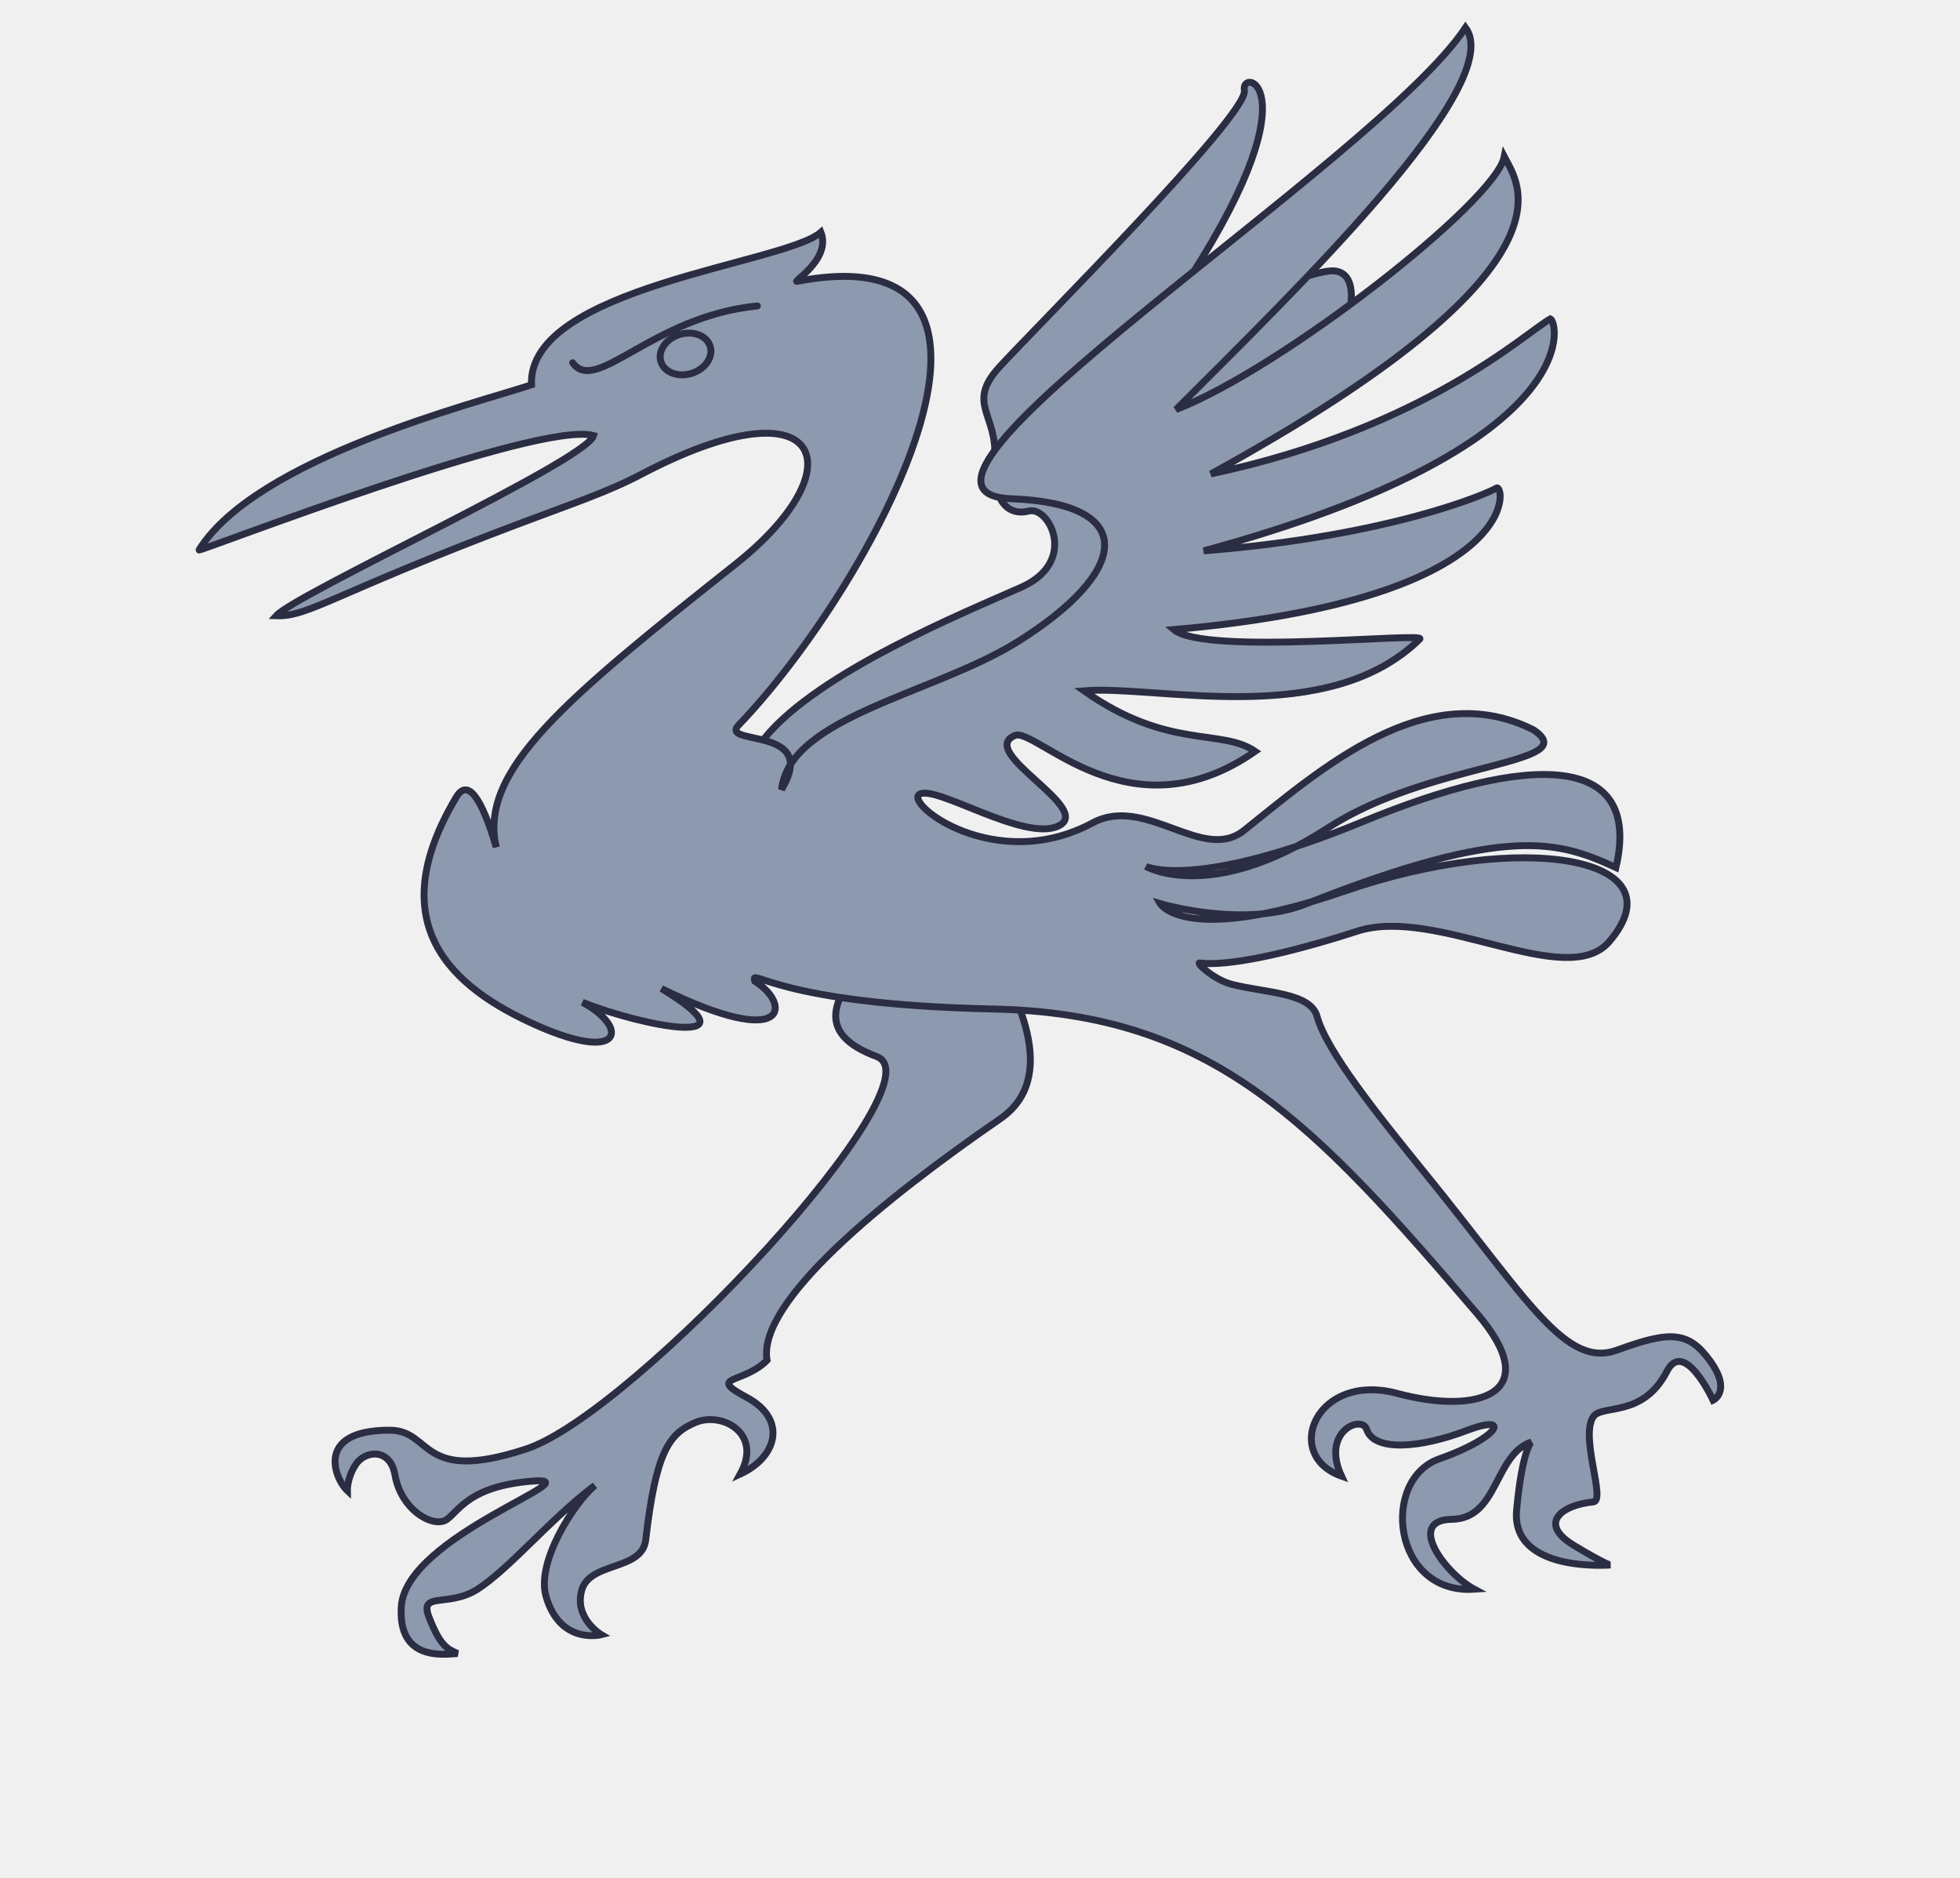
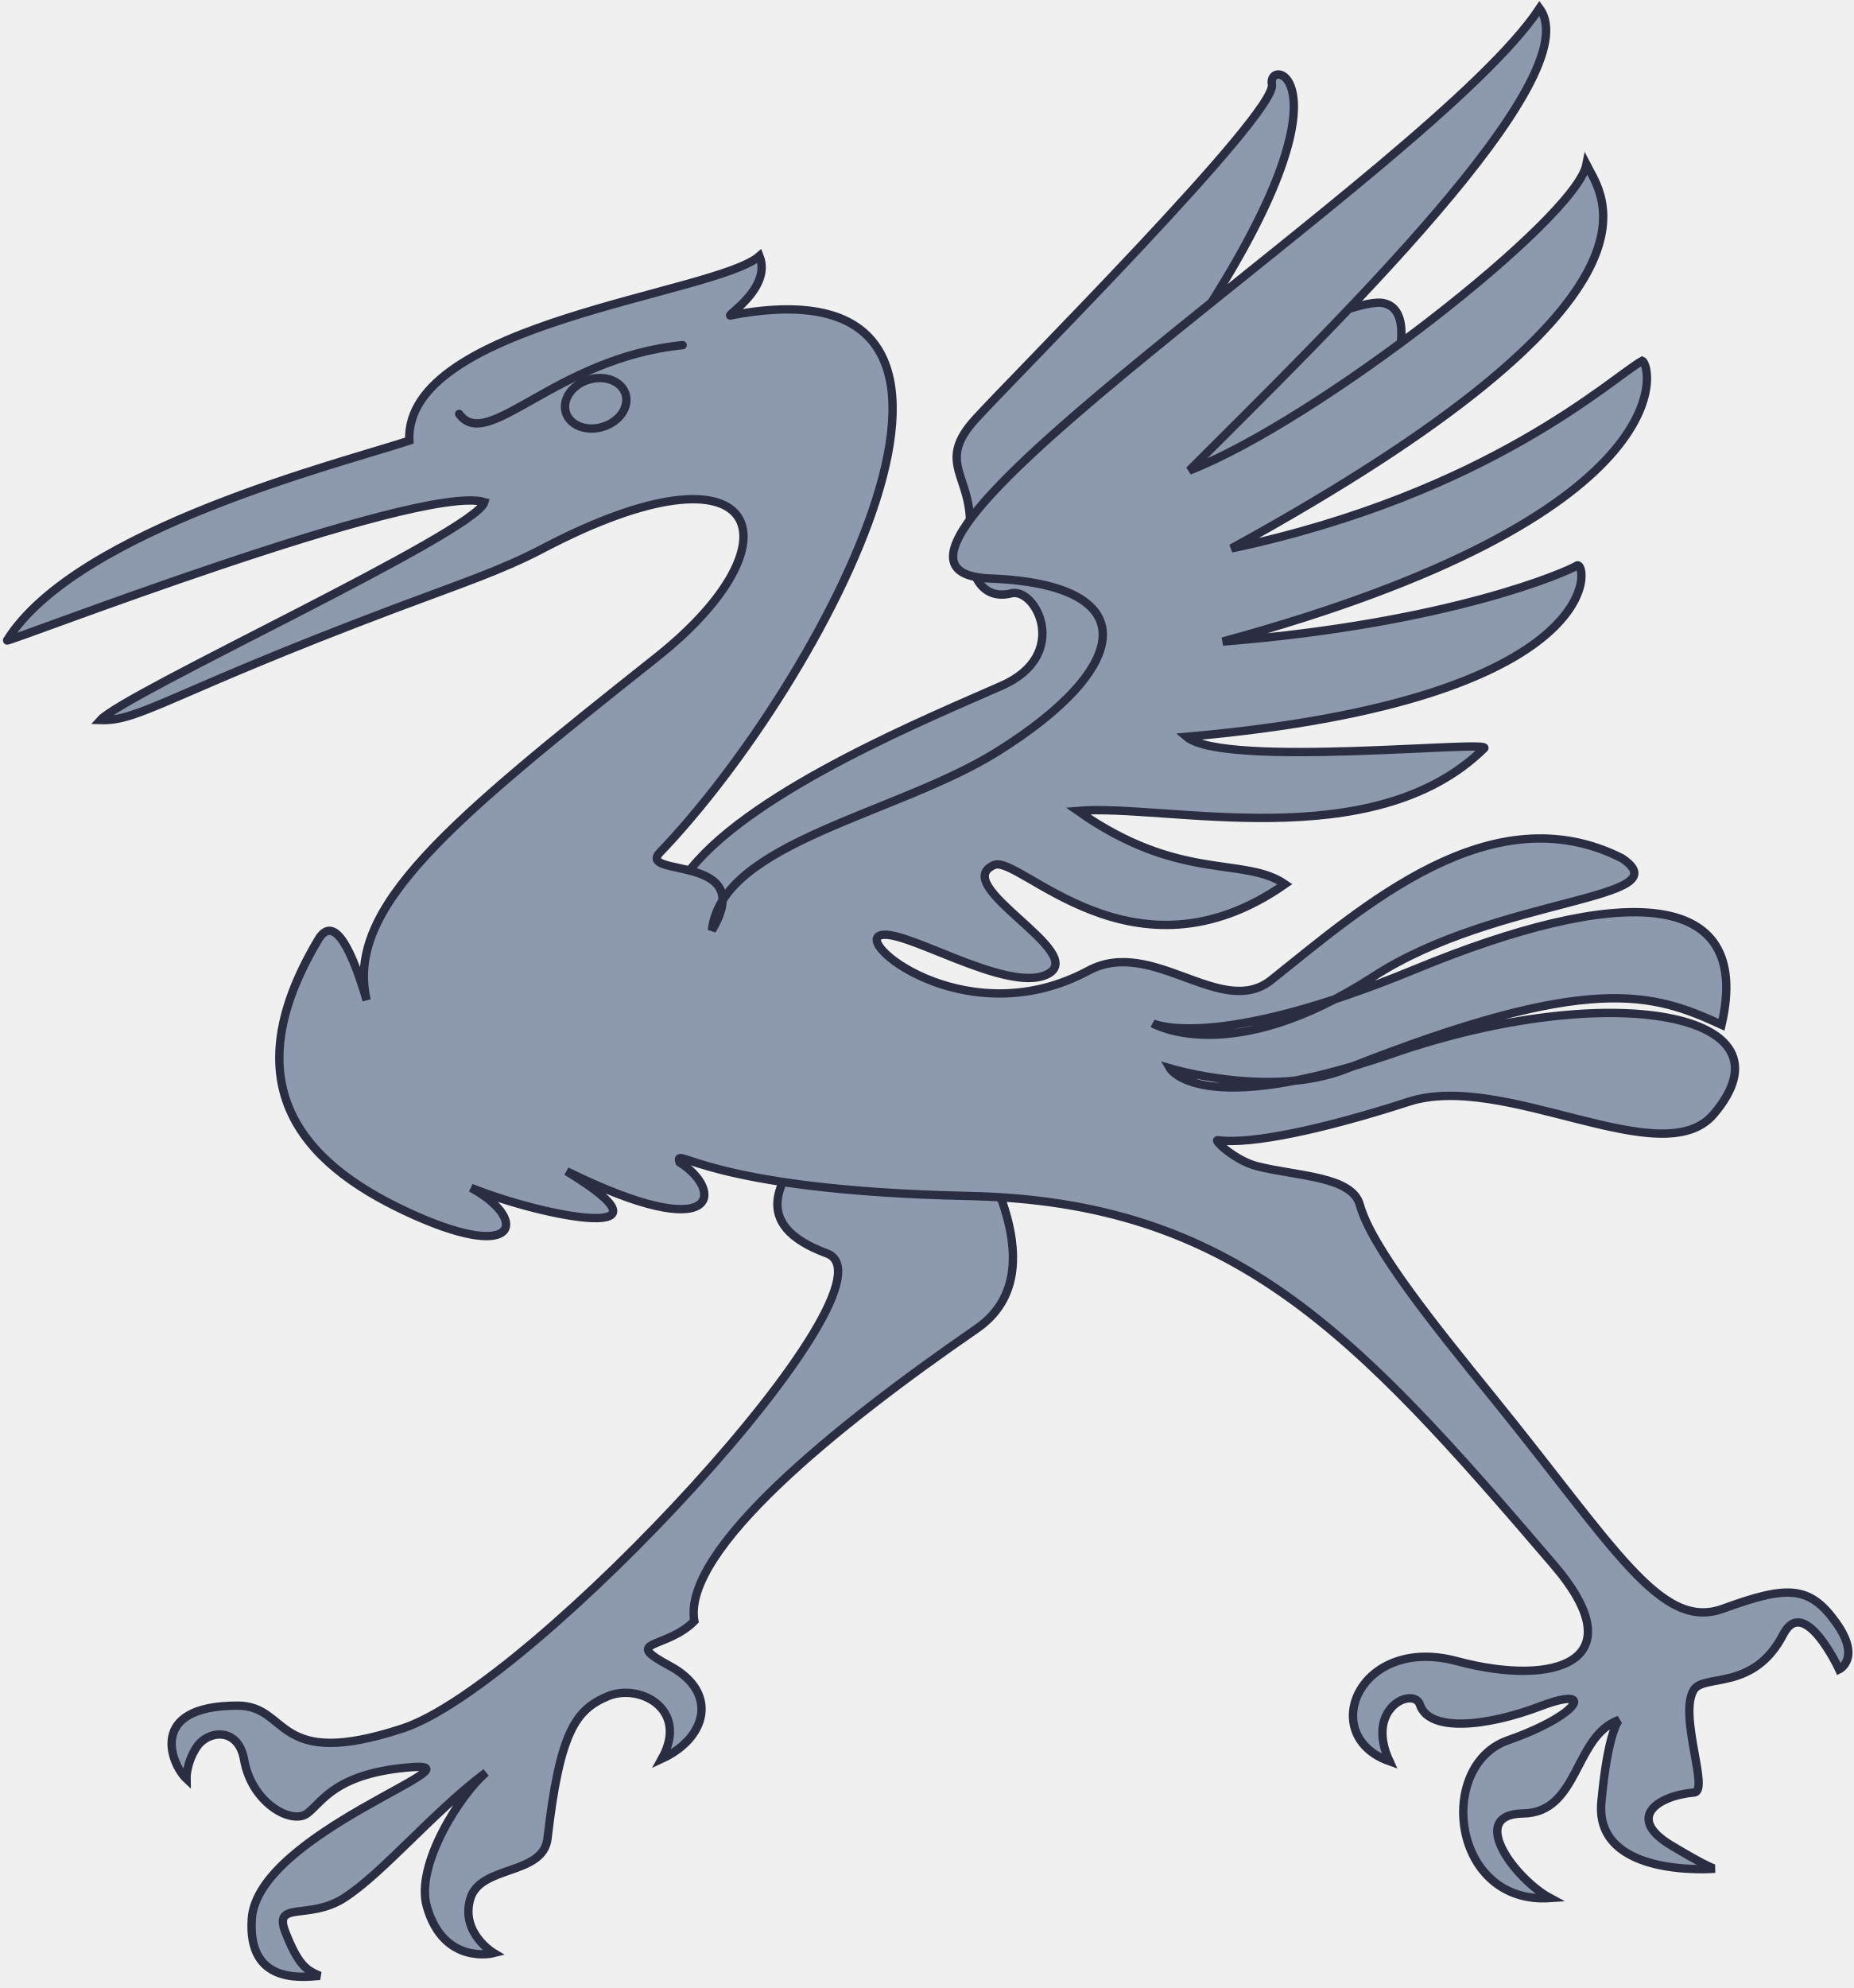
- <svg xmlns="http://www.w3.org/2000/svg" width="284" height="272" viewBox="0 0 284 272" fill="none">
-   <path fill-rule="evenodd" clip-rule="evenodd" d="M110.804 106.915C118.545 97.387 139.659 88.764 147.966 85.082C156.273 81.401 152.025 73.295 149.089 74.036C146.152 74.777 143.727 72.796 144.131 66.397C144.536 59.998 139.956 58.499 144.796 53.182C149.637 47.864 180.935 16.606 180.306 13.101C179.678 9.597 191.065 12.32 170.786 42.711C173.885 47.485 189.924 38.456 193.696 39.294C197.468 40.132 195.313 47.344 193.948 50.117C192.582 52.89 172.663 57.404 168.074 80.274C158.806 93.788 124.293 114.046 124.293 114.046C124.293 114.046 161.814 150.456 144.93 162.086C128.046 173.716 109.68 188.621 111.144 197.07C107.695 200.534 102.334 199.294 108.212 202.451C114.09 205.608 112.639 211.078 107.255 213.558C110.565 207.588 104.557 204.475 100.758 206.082C96.959 207.689 95.04 210.27 93.564 223.086C93.046 227.584 85.504 226.221 84.309 230.33C83.115 234.439 87.129 236.821 87.129 236.821C87.129 236.821 81.142 238.368 79.11 231.242C77.683 226.257 83.174 217.744 86.2 215.2C79.865 219.924 73.844 227.262 69.186 230.238C64.965 232.934 60.684 230.504 62.172 234.303C63.745 238.326 64.71 238.865 66.303 239.547C64.157 239.713 57.633 240.586 58.149 232.736C58.822 222.476 86.177 213.878 77.273 214.562C68.216 215.259 66.644 218.666 64.812 220.085C62.98 221.505 58.142 218.914 57.228 213.665C56.544 209.735 52.895 210.095 51.526 212.196C50.282 214.105 50.328 215.956 50.328 215.956C48.552 214.302 45.522 207.179 56.458 207.197C62.751 207.207 60.685 215.042 76.249 209.913C91.887 204.759 136.657 156.615 127.013 153.057C108.163 146.102 141.129 130.711 132.196 126.858C123.759 123.219 100.956 120.853 110.804 106.915Z" fill="#8D99AE" stroke="#2B2D42" stroke-linecap="round" />
-   <path fill-rule="evenodd" clip-rule="evenodd" d="M28.83 79.679C37.155 66.336 69.091 58.376 77.01 55.751C76.432 41.585 113.756 38.238 118.945 33.647C120.551 37.709 114.169 41.219 115.642 40.731C154.054 33.505 126.289 84.993 107.043 105.031C104.068 108.129 118.852 105.055 113.244 114.38C114.422 103.816 135.327 100.527 147.387 93.011C163.663 82.868 165.158 72.966 146.575 72.258C123.105 71.363 199.525 23.355 212.352 3.999C218.489 12.229 187.342 42.404 170.403 59.333C185.763 53.372 216.713 29.192 217.964 22.706C219.808 26.35 230.335 38.532 175.457 68.659C206.532 62.049 221.113 48.123 224.652 46.194C225.872 46.789 229.791 64.729 174.413 79.807C201.63 77.642 215.702 71.428 216.822 70.709C218.11 69.882 221.256 86.728 170.088 91.21C174.603 95.021 206.816 91.511 205.725 92.584C192.399 105.687 167.567 99.198 157.066 100.077C169.289 108.692 176.925 105.463 181.869 108.85C163.66 121.579 150.043 105.246 147.033 106.56C141.482 108.985 158.713 117.173 153.331 119.677C148.397 121.972 135.702 113.745 133.276 115.042C130.851 116.338 144.261 126.768 158.316 119.213C165.996 115.084 174.259 125.083 180.243 120.313C191.202 111.579 206.575 97.833 222.213 105.745C229.686 110.756 207.297 110.298 192.485 119.901C175.331 131.023 166.031 125.516 166.031 125.516C166.031 125.516 173.201 129.046 197.453 119.039C221.704 109.031 238.018 109.022 234.147 125.681C225.898 121.907 218.501 119.366 189.248 130.947C180.159 134.545 168.095 130.903 168.095 130.903C168.095 130.903 171.667 137.084 194.773 129.116C220.734 120.163 243.575 124.2 233.198 136.398C227.018 143.663 208.152 131.189 196.677 134.9C186.402 138.224 177.804 140.037 173.826 139.506C173.257 139.43 175.852 141.932 178.517 142.612C183.265 143.825 189.888 143.784 190.834 147.239C192.234 152.351 199.789 161.712 206.731 170.265C221.38 188.313 226.864 198.321 234.328 195.586C242.003 192.779 244.66 192.818 247.81 197.189C250.959 201.56 248.224 202.859 248.224 202.859C248.224 202.859 244.043 193.814 241.534 198.669C237.992 205.521 232.055 203.36 230.832 205.298C228.945 208.285 232.731 217.418 230.873 217.59C226.31 218.014 222.74 220.685 228.092 223.907C232.73 226.7 233.357 226.72 233.357 226.72C233.357 226.72 218.9 227.938 219.755 218.735C220.562 210.043 221.888 208.899 221.888 208.899C216.454 210.816 217.115 220.006 210.377 220.106C203.64 220.206 209.419 227.976 213.627 230.235C201.796 231.038 199.966 214.36 208.571 211.344C217.176 208.327 219.208 204.7 212.496 207.253C205.783 209.806 199.087 210.342 198.025 207.079C197.323 204.925 191.371 207.37 194.383 213.857C185.74 210.815 190.692 198.708 202.453 201.866C214.214 205.023 223.971 201.928 214.045 190.331C190.319 162.611 175.77 146.853 143.959 146.179C112.244 145.508 108.624 139.95 109.386 142.158C114.656 145.463 114.379 152.334 95.843 143.218C110.187 151.911 93.387 148.802 84.4 145.206C91.106 148.823 90.389 154.128 77.822 148.576C65.349 143.066 55.143 133.85 66.115 115.48C67.719 112.795 69.721 115.294 71.907 122.749C69.303 111.634 81.883 101.327 106.593 81.716C124.344 67.629 119.223 54.909 92.969 68.69C87.971 71.314 83.097 72.899 75.229 75.868C48.049 86.122 44.746 89.365 40.018 89.208C42.899 85.99 85.002 66.721 86.012 63.105C78.042 60.824 28.747 80.035 28.83 79.679Z" fill="#8D99AE" stroke="#2B2D42" stroke-linecap="round" />
-   <path d="M82.978 52.552C86.351 57.273 94.435 45.847 109.741 44.32Z" fill="#8D99AE" />
-   <path d="M82.978 52.552C86.351 57.273 94.435 45.847 109.741 44.32" stroke="#2B2D42" stroke-linecap="round" />
-   <path fill-rule="evenodd" clip-rule="evenodd" d="M102.88 50.104C103.007 50.47 103.04 50.862 102.979 51.26C102.917 51.657 102.762 52.051 102.522 52.419C102.281 52.787 101.961 53.122 101.579 53.405C101.196 53.688 100.759 53.913 100.293 54.067C99.827 54.222 99.341 54.303 98.862 54.305C98.382 54.308 97.92 54.232 97.502 54.083C97.083 53.933 96.715 53.712 96.421 53.433C96.126 53.154 95.909 52.822 95.783 52.456C95.657 52.09 95.623 51.698 95.685 51.3C95.746 50.903 95.901 50.509 96.142 50.141C96.382 49.773 96.703 49.438 97.085 49.155C97.467 48.873 97.904 48.647 98.37 48.493C98.836 48.338 99.323 48.257 99.802 48.255C100.281 48.252 100.743 48.328 101.162 48.477C101.581 48.627 101.948 48.848 102.243 49.127C102.538 49.406 102.754 49.738 102.88 50.104Z" fill="#8D99AE" stroke="#2B2D42" stroke-linecap="round" />
+ <svg xmlns="http://www.w3.org/2000/svg" width="222" height="238" viewBox="0 0 222 238" fill="none">
+   <g clip-path="url(#clip0_30_307)">
+     <path fill-rule="evenodd" clip-rule="evenodd" d="M82.804 103.915C90.545 94.387 111.659 85.764 119.966 82.082C128.273 78.401 124.025 70.295 121.089 71.036C118.152 71.778 115.727 69.797 116.131 63.397C116.536 56.998 111.956 55.499 116.796 50.182C121.637 44.865 152.935 13.606 152.306 10.101C151.678 6.597 163.065 9.32 142.786 39.711C145.885 44.485 161.924 35.456 165.696 36.294C169.468 37.132 167.313 44.344 165.948 47.117C164.582 49.89 144.663 54.404 140.074 77.274C130.806 90.788 96.293 111.046 96.293 111.046C96.293 111.046 133.814 147.456 116.93 159.086C100.046 170.716 81.68 185.621 83.144 194.07C79.695 197.534 74.334 196.294 80.212 199.451C86.09 202.608 84.639 208.078 79.255 210.558C82.565 204.588 76.557 201.475 72.758 203.082C68.959 204.689 67.04 207.27 65.564 220.086C65.046 224.584 57.504 223.221 56.309 227.33C55.115 231.439 59.129 233.821 59.129 233.821C59.129 233.821 53.142 235.368 51.11 228.242C49.683 223.257 55.174 214.744 58.2 212.2C51.865 216.924 45.844 224.262 41.186 227.238C36.965 229.934 32.684 227.504 34.172 231.303C35.745 235.326 36.71 235.865 38.303 236.547C36.157 236.713 29.633 237.586 30.149 229.736C30.822 219.476 58.177 210.878 49.273 211.562C40.216 212.259 38.645 215.666 36.812 217.085C34.98 218.505 30.142 215.914 29.228 210.665C28.544 206.735 24.895 207.095 23.526 209.196C22.282 211.105 22.328 212.956 22.328 212.956C20.552 211.302 17.522 204.179 28.458 204.197C34.751 204.207 32.685 212.042 48.249 206.913C63.887 201.759 108.657 153.615 99.013 150.057C80.163 143.102 113.129 127.711 104.196 123.858C95.759 120.219 72.956 117.853 82.804 103.915Z" fill="#8D99AE" stroke="#2B2D42" stroke-linecap="round" />
+     <path fill-rule="evenodd" clip-rule="evenodd" d="M0.83 76.679C9.155 63.336 41.091 55.376 49.01 52.751C48.432 38.585 85.756 35.238 90.945 30.647C92.551 34.709 86.169 38.219 87.642 37.731C126.054 30.505 98.289 81.993 79.043 102.031C76.068 105.129 90.852 102.055 85.244 111.38C86.422 100.816 107.327 97.527 119.387 90.011C135.663 79.868 137.158 69.966 118.575 69.258C95.105 68.363 171.525 20.355 184.352 0.999C190.489 9.229 159.342 39.404 142.403 56.333C157.763 50.372 188.713 26.192 189.964 19.706C191.808 23.35 202.335 35.532 147.457 65.659C178.532 59.049 193.113 45.123 196.652 43.194C197.872 43.789 201.791 61.729 146.413 76.807C173.63 74.642 187.702 68.428 188.822 67.709C190.11 66.882 193.256 83.728 142.088 88.21C146.603 92.021 178.816 88.511 177.725 89.584C164.399 102.687 139.567 96.198 129.066 97.077C141.289 105.692 148.925 102.463 153.869 105.85C135.66 118.579 122.043 102.246 119.033 103.56C113.482 105.985 130.713 114.173 125.331 116.677C120.397 118.972 107.702 110.745 105.276 112.042C102.851 113.338 116.261 123.768 130.316 116.213C137.996 112.084 146.259 122.083 152.243 117.313C163.202 108.579 178.575 94.833 194.213 102.745C201.686 107.756 179.297 107.298 164.485 116.901C147.331 128.023 138.031 122.516 138.031 122.516C138.031 122.516 145.201 126.046 169.453 116.039C193.704 106.031 210.018 106.022 206.147 122.681C197.898 118.907 190.501 116.366 161.248 127.947C152.159 131.545 140.095 127.903 140.095 127.903C140.095 127.903 143.667 134.084 166.773 126.116C192.734 117.163 215.575 121.2 205.198 133.398C199.018 140.663 180.152 128.189 168.677 131.9C158.402 135.224 149.804 137.037 145.826 136.506C145.257 136.43 147.852 138.932 150.517 139.612C155.265 140.825 161.888 140.784 162.834 144.239C164.234 149.351 171.789 158.712 178.731 167.265C193.38 185.313 198.864 195.321 206.328 192.586C214.003 189.779 216.66 189.818 219.81 194.189C222.959 198.56 220.224 199.859 220.224 199.859C220.224 199.859 216.043 190.814 213.534 195.669C209.992 202.521 204.055 200.36 202.832 202.298C200.945 205.285 204.731 214.418 202.873 214.59C198.31 215.014 194.74 217.685 200.092 220.907C204.73 223.7 205.357 223.72 205.357 223.72C205.357 223.72 190.9 224.938 191.755 215.735C192.562 207.043 193.888 205.899 193.888 205.899C188.454 207.816 189.115 217.006 182.377 217.106C175.64 217.206 181.419 224.976 185.627 227.235C173.796 228.038 171.966 211.36 180.571 208.344C189.176 205.327 191.208 201.7 184.496 204.253C177.783 206.806 171.087 207.342 170.025 204.079C169.323 201.925 163.371 204.37 166.383 210.857C157.74 207.815 162.692 195.708 174.453 198.866C186.214 202.023 195.971 198.928 186.045 187.331C162.319 159.611 147.77 143.853 115.959 143.179C84.244 142.508 80.624 136.95 81.386 139.158C86.656 142.463 86.379 149.334 67.843 140.218C82.187 148.911 65.387 145.802 56.4 142.206C63.106 145.823 62.389 151.128 49.822 145.576C37.349 140.066 27.143 130.85 38.116 112.48C39.719 109.795 41.721 112.294 43.907 119.749C41.303 108.634 53.883 98.327 78.593 78.716C96.344 64.629 91.223 51.909 64.969 65.69C59.971 68.314 55.098 69.899 47.229 72.868C20.049 83.122 16.747 86.365 12.018 86.208C14.899 82.99 57.002 63.721 58.012 60.105C50.042 57.824 0.748 77.035 0.83 76.679Z" fill="#8D99AE" stroke="#2B2D42" stroke-linecap="round" />
+     <path d="M54.978 49.552C58.351 54.273 66.435 42.847 81.741 41.32L54.978 49.552Z" fill="#8D99AE" />
+     <path d="M54.978 49.552C58.351 54.273 66.435 42.847 81.741 41.32" stroke="#2B2D42" stroke-linecap="round" />
+     <path fill-rule="evenodd" clip-rule="evenodd" d="M74.88 47.104C75.007 47.47 75.04 47.862 74.979 48.26C74.917 48.657 74.762 49.051 74.522 49.419C74.281 49.787 73.961 50.122 73.579 50.405C73.196 50.688 72.759 50.913 72.293 51.067C71.827 51.222 71.341 51.303 70.862 51.305C70.382 51.308 69.92 51.232 69.502 51.083C69.083 50.933 68.715 50.712 68.421 50.433C68.126 50.154 67.909 49.822 67.783 49.456C67.657 49.09 67.623 48.698 67.685 48.3C67.746 47.903 67.901 47.509 68.142 47.141C68.382 46.773 68.703 46.438 69.085 46.155C69.467 45.873 69.904 45.647 70.37 45.493C70.836 45.338 71.323 45.257 71.802 45.255C72.281 45.252 72.743 45.328 73.162 45.477C73.581 45.627 73.948 45.848 74.243 46.127C74.538 46.406 74.754 46.738 74.88 47.104Z" fill="#8D99AE" stroke="#2B2D42" stroke-linecap="round" />
+   </g>
+   <defs>
+     <clipPath id="clip0_30_307">
+       <rect width="222" height="238" fill="white" />
+     </clipPath>
+   </defs>
</svg>
